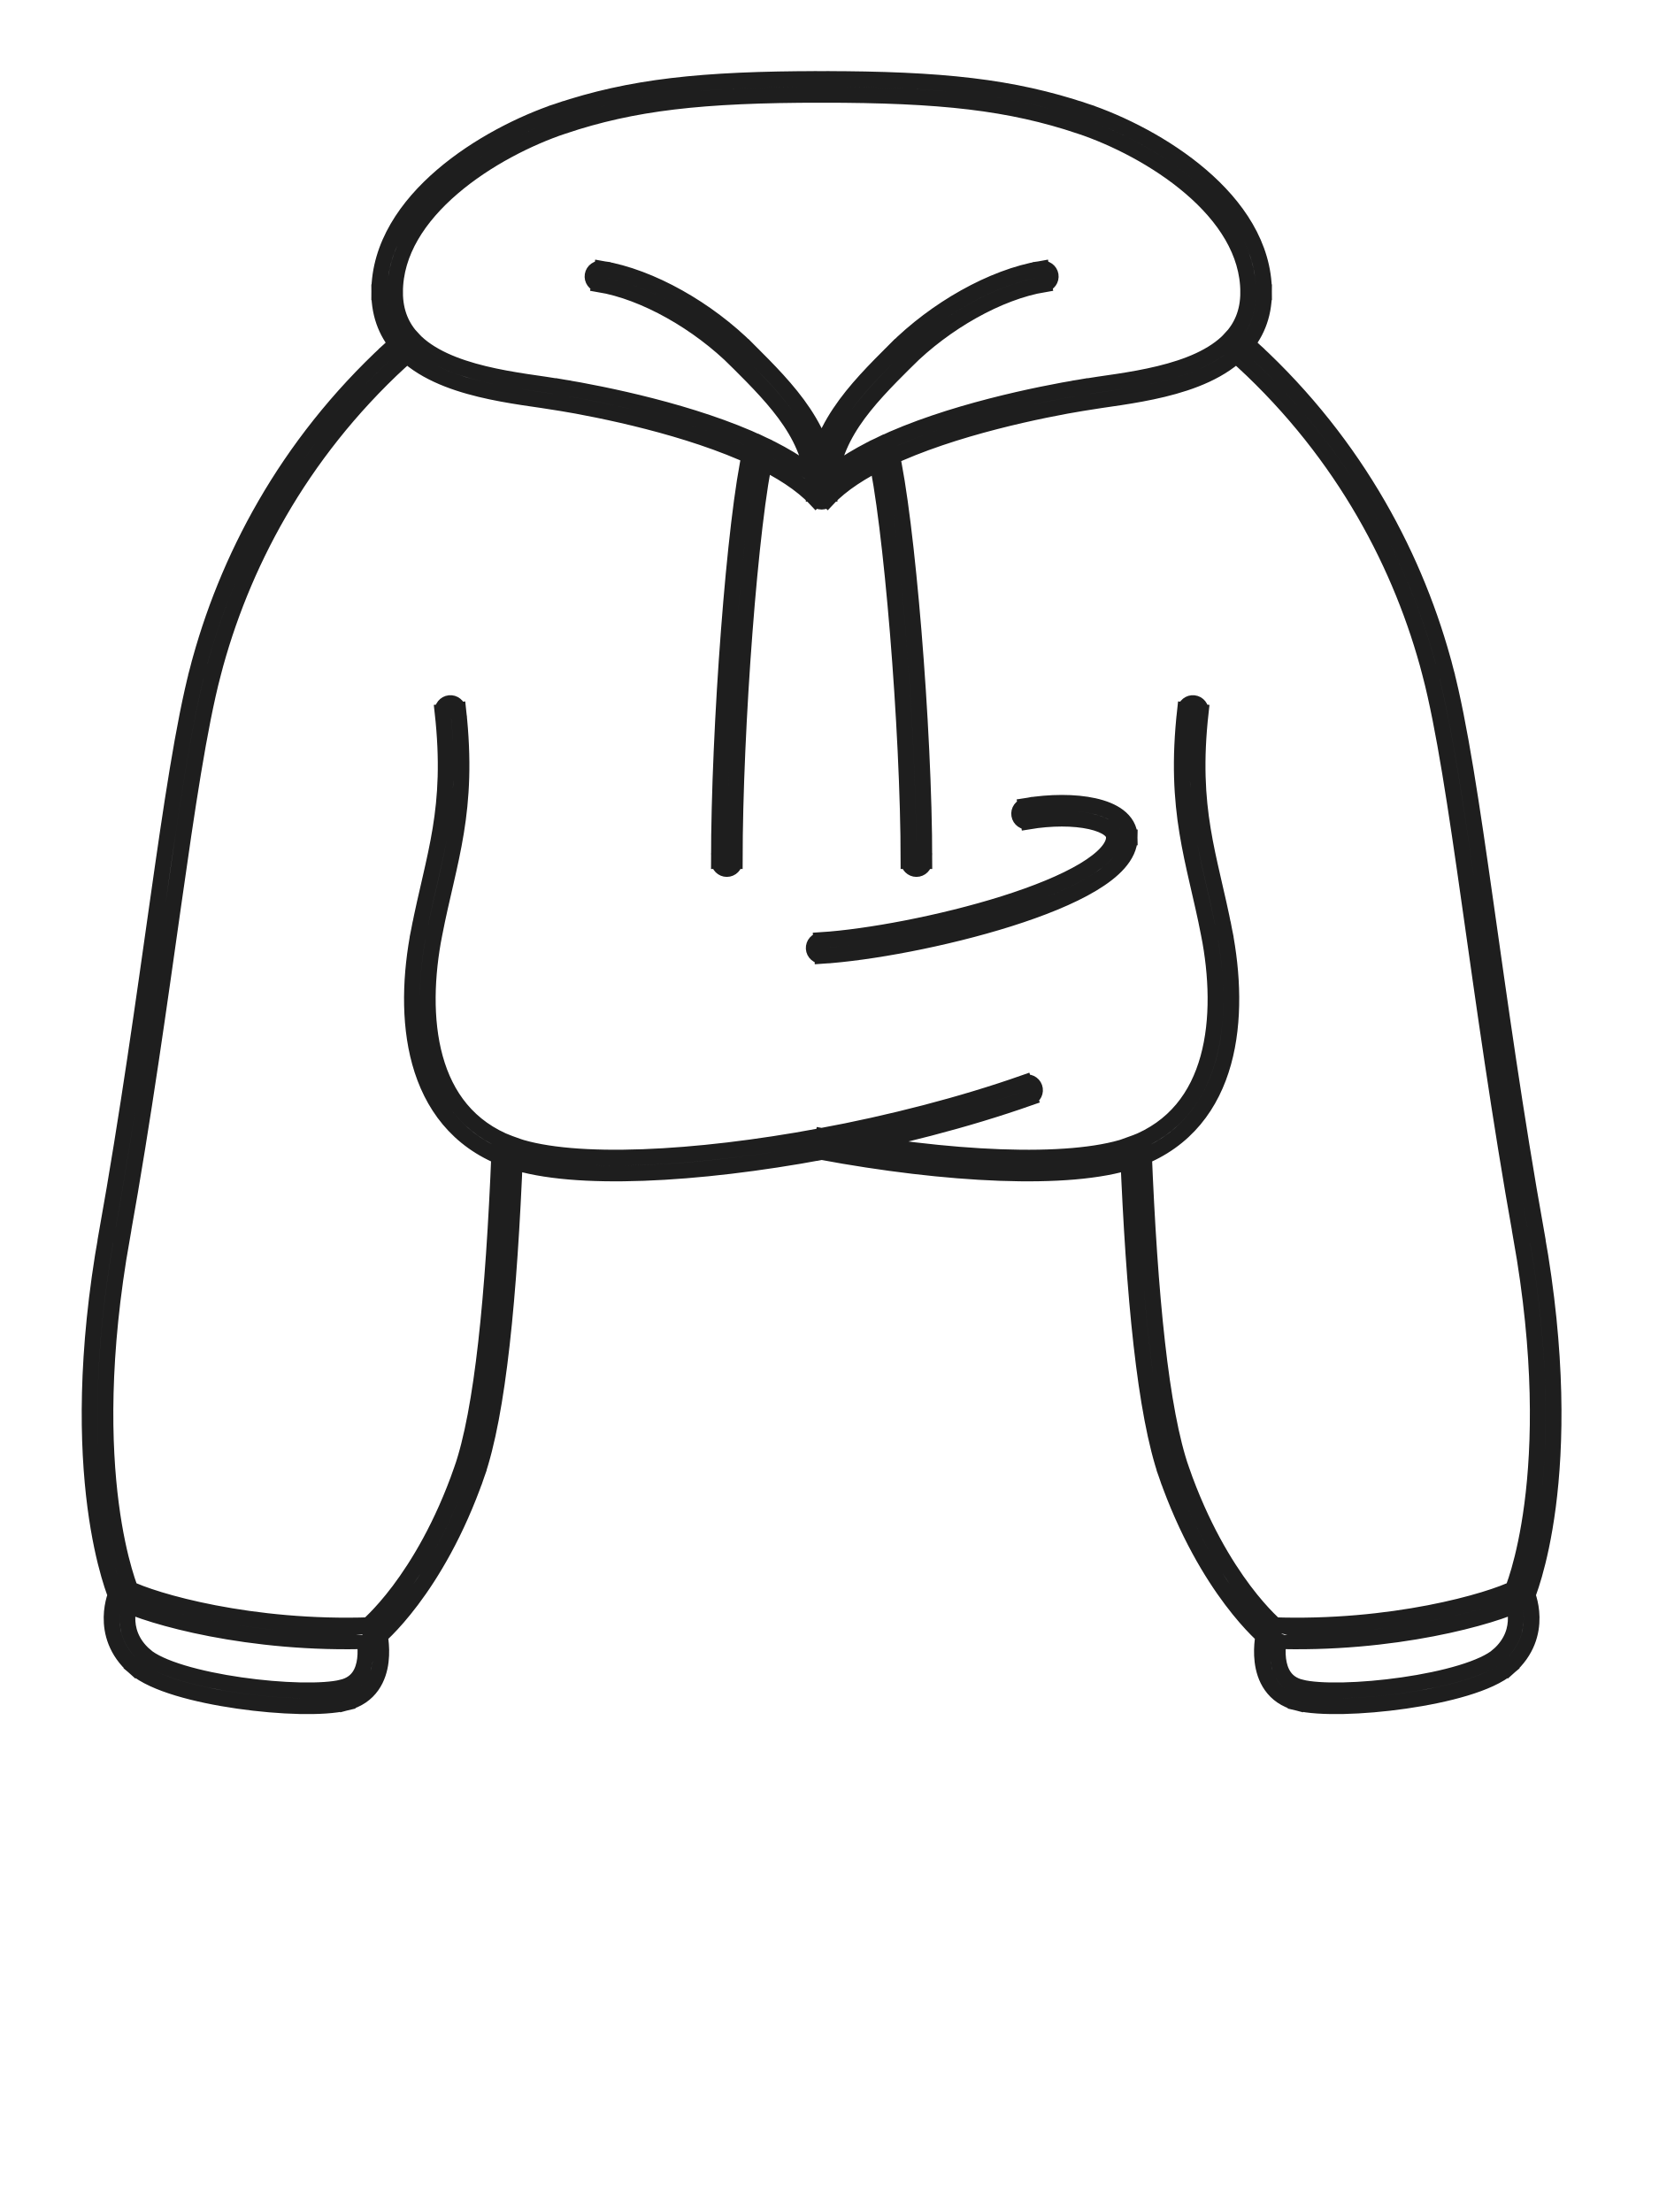
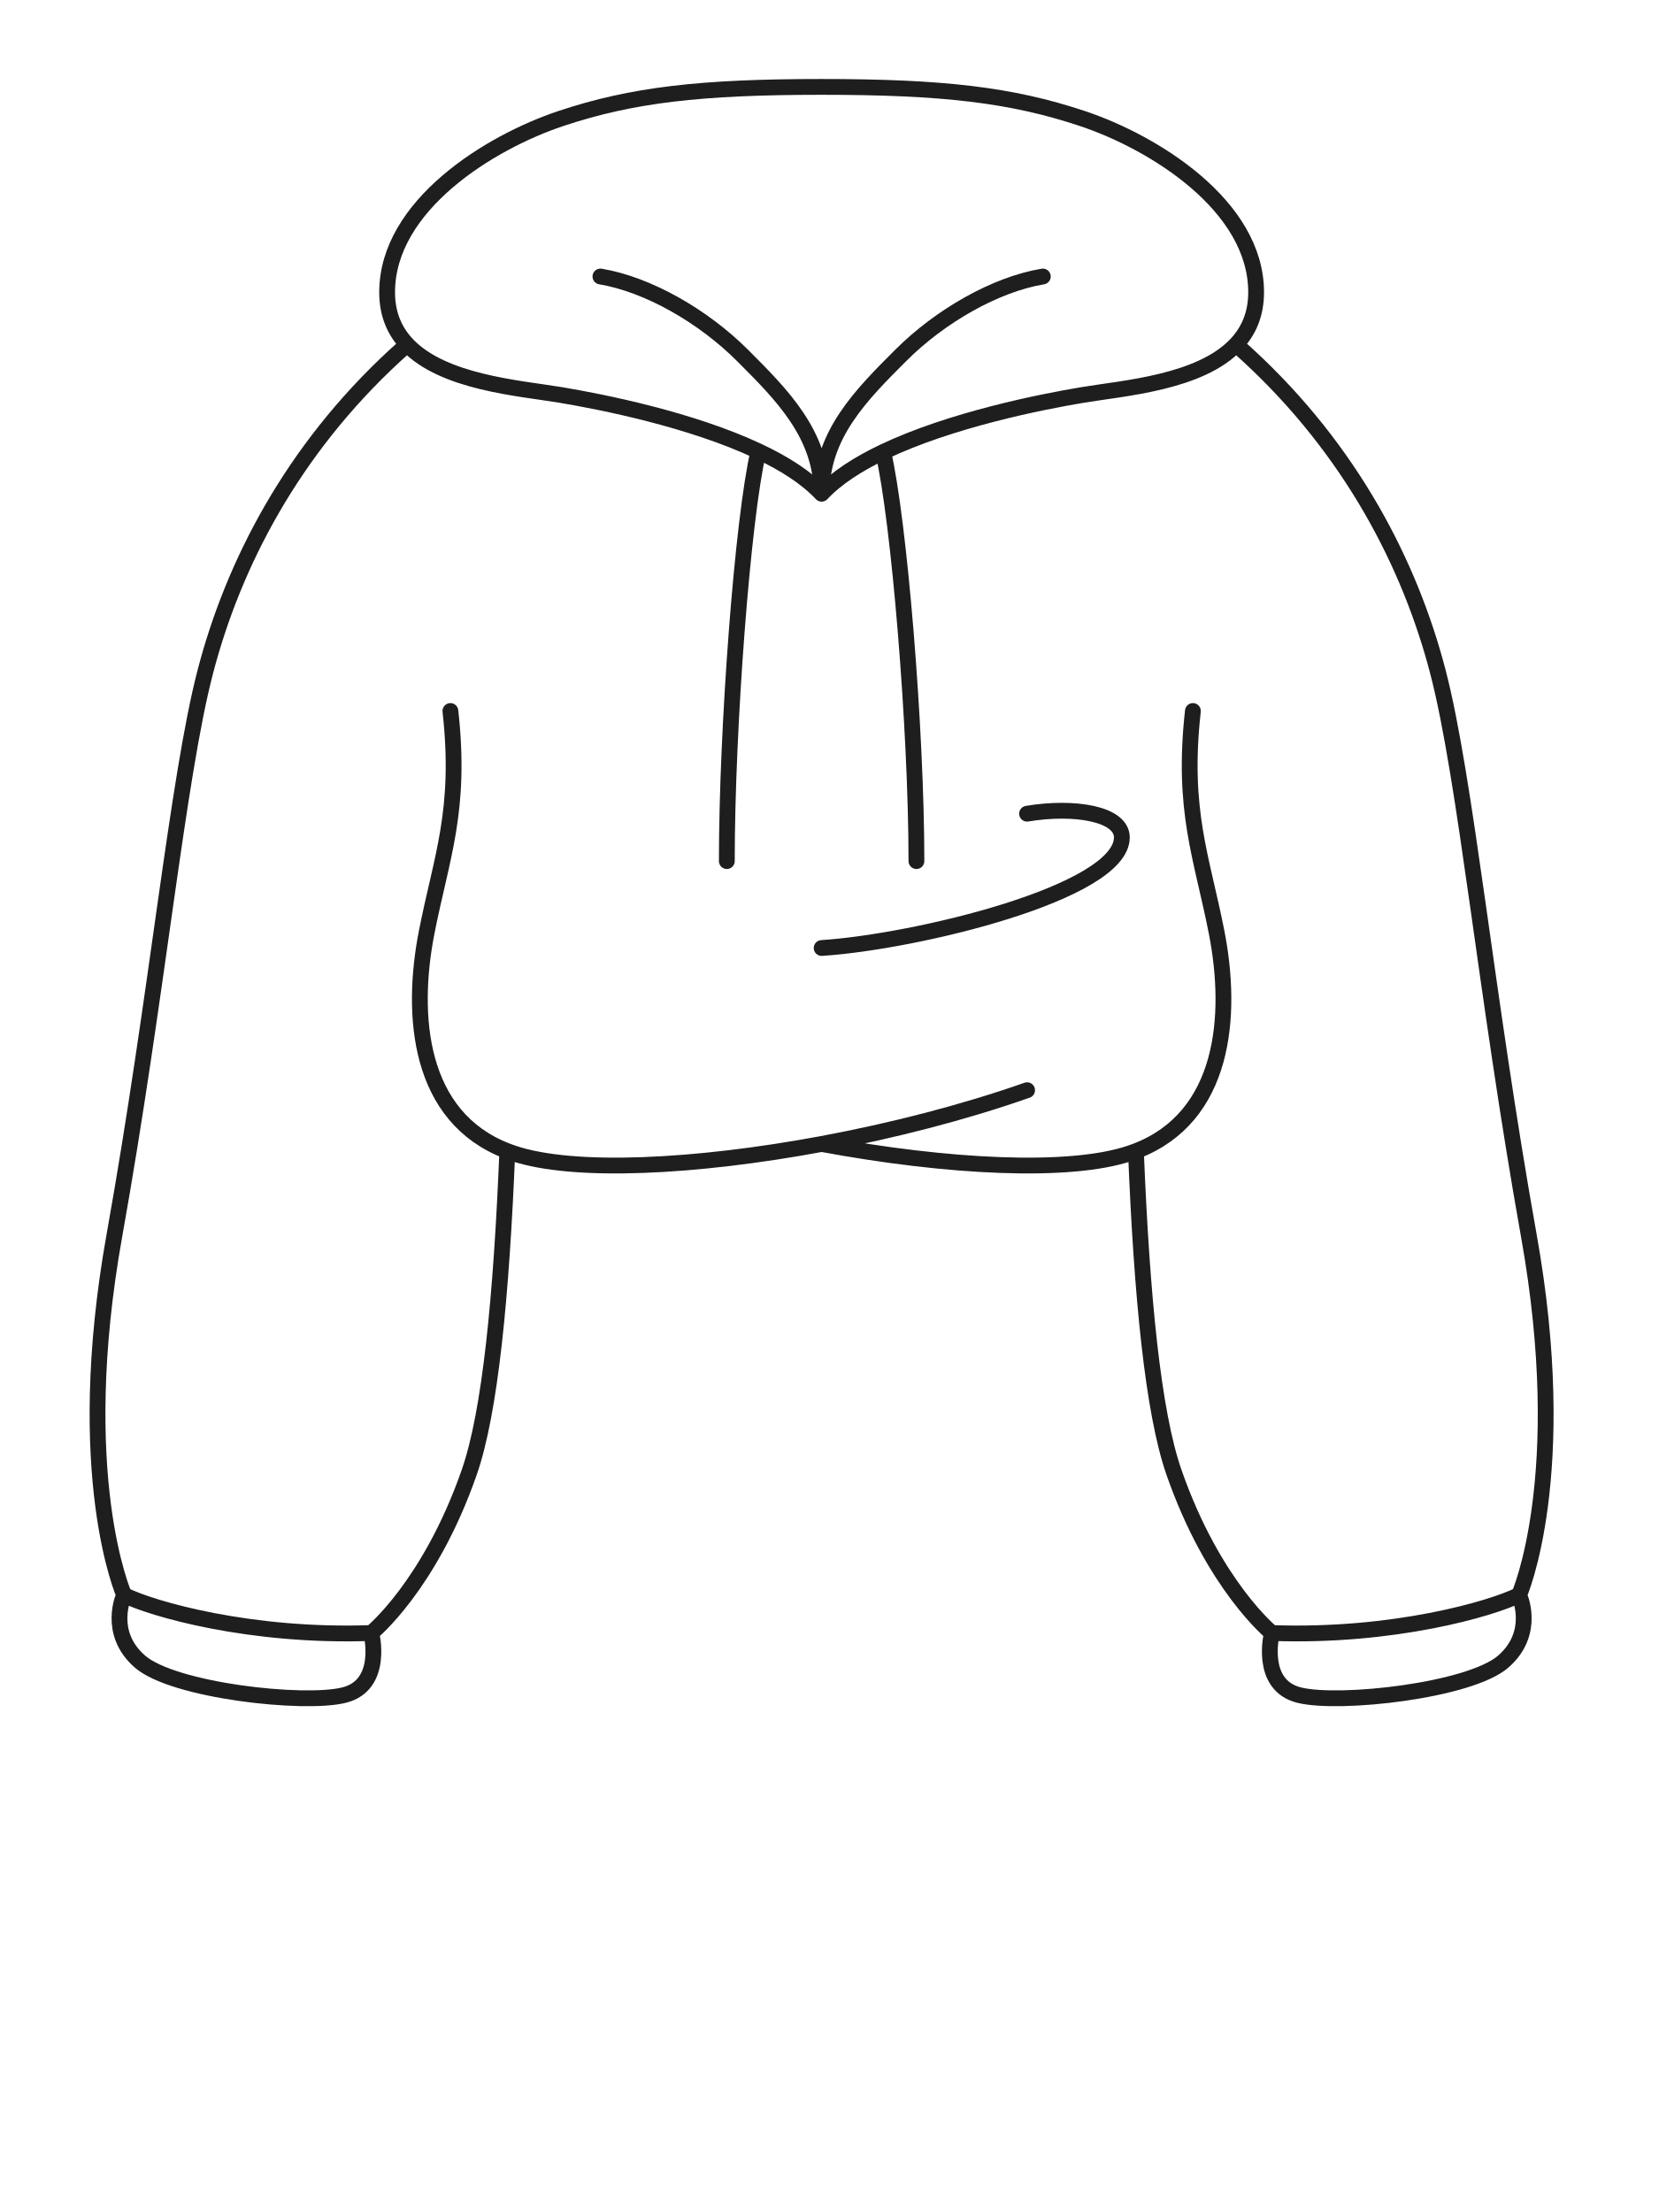
<svg xmlns="http://www.w3.org/2000/svg" width="63" height="84" viewBox="0 0 63 84" fill="none">
-   <path d="M17.402 26.967C17.383 26.802 17.235 26.683 17.07 26.702C16.906 26.72 16.787 26.868 16.805 27.033L17.402 26.967ZM16.203 35.4L16.498 35.458L16.498 35.458L16.203 35.4ZM19.503 43.8L19.409 44.084L19.409 44.084L19.503 43.8ZM45.598 27.033C45.616 26.868 45.498 26.72 45.333 26.702C45.168 26.683 45.02 26.802 45.002 26.967L45.598 27.033ZM46.2 35.4L46.494 35.342L46.494 35.342L46.2 35.4ZM42.9 43.8L42.995 44.084L42.995 44.084L42.9 43.8ZM31.202 43.442L31.147 43.147L31.147 43.147L31.202 43.442ZM31.183 35.7C31.017 35.711 30.892 35.853 30.902 36.019C30.913 36.184 31.055 36.31 31.221 36.299L31.183 35.7ZM38.952 30.604C38.789 30.631 38.678 30.786 38.706 30.949C38.733 31.113 38.888 31.223 39.051 31.196L38.952 30.604ZM39.104 41.683C39.26 41.628 39.342 41.456 39.287 41.3C39.232 41.144 39.061 41.062 38.905 41.117L39.104 41.683ZM5.311 63.095L5.113 63.321L5.113 63.321L5.311 63.095ZM13.067 64.371L12.994 64.08L12.994 64.08L13.067 64.371ZM4.346 46.905L4.05 46.852L4.05 46.852L4.346 46.905ZM7.799 25.5L7.509 25.424L7.799 25.5ZM15 13.5L14.796 13.279L14.796 13.279L15 13.5ZM17.817 55.916L17.534 55.817L17.534 55.817L17.817 55.916ZM57.089 63.095L57.287 63.321L57.287 63.321L57.089 63.095ZM49.333 64.371L49.406 64.08L49.406 64.08L49.333 64.371ZM58.054 46.905L58.35 46.852L58.35 46.852L58.054 46.905ZM54.601 25.5L54.891 25.424L54.891 25.424L54.601 25.5ZM47.4 13.5L47.604 13.279L47.604 13.279L47.4 13.5ZM44.583 55.916L44.866 55.817L44.866 55.817L44.583 55.916ZM22.85 10.204C22.687 10.177 22.532 10.287 22.505 10.45C22.478 10.614 22.588 10.768 22.752 10.796L22.85 10.204ZM31.201 18.75L30.982 18.954C31.038 19.015 31.118 19.05 31.201 19.05C31.284 19.05 31.363 19.015 31.42 18.954L31.201 18.75ZM21.301 15L21.251 15.296L21.251 15.296L21.301 15ZM21.301 4.5L21.396 4.784L21.396 4.784L21.301 4.5ZM27.301 32.7C27.301 32.865 27.435 33 27.601 33C27.767 33 27.901 32.865 27.901 32.7H27.301ZM39.65 10.796C39.813 10.768 39.924 10.614 39.897 10.45C39.87 10.287 39.715 10.177 39.551 10.204L39.65 10.796ZM41.101 15L41.051 14.704L41.051 14.704L41.101 15ZM34.501 32.7C34.501 32.865 34.635 33 34.801 33C34.967 33 35.101 32.865 35.101 32.7H34.501ZM15.462 13.082L15.68 12.876L15.68 12.876L15.462 13.082ZM43.136 43.715L43.028 43.435L43.028 43.435L43.136 43.715ZM19.265 43.714L19.372 43.434L19.265 43.714ZM16.805 27.033C17.22 30.762 16.477 32.447 15.909 35.342L16.498 35.458C17.051 32.636 17.829 30.815 17.402 26.967L16.805 27.033ZM45.002 26.967C44.574 30.815 45.352 32.636 45.905 35.458L46.494 35.342C45.926 32.447 45.183 30.762 45.598 27.033L45.002 26.967ZM42.805 43.515C41.705 43.882 40.017 44.016 37.987 43.942C35.965 43.868 33.632 43.588 31.256 43.147L31.147 43.737C33.545 44.182 35.908 44.466 37.965 44.541C40.014 44.616 41.789 44.486 42.995 44.084L42.805 43.515ZM31.221 36.299C33.015 36.185 35.889 35.655 38.317 34.889C39.53 34.506 40.65 34.06 41.471 33.568C41.882 33.322 42.232 33.057 42.482 32.772C42.732 32.487 42.902 32.16 42.902 31.8H42.302C42.302 31.964 42.225 32.156 42.031 32.376C41.838 32.596 41.545 32.824 41.163 33.053C40.4 33.51 39.331 33.94 38.137 34.317C35.748 35.07 32.922 35.59 31.183 35.7L31.221 36.299ZM42.902 31.8C42.902 31.459 42.726 31.191 42.474 30.999C42.229 30.812 41.901 30.687 41.542 30.607C40.819 30.446 39.879 30.45 38.952 30.604L39.051 31.196C39.925 31.05 40.784 31.053 41.412 31.193C41.727 31.263 41.961 31.362 42.111 31.476C42.252 31.584 42.302 31.691 42.302 31.8H42.902ZM19.409 44.084C20.614 44.486 22.389 44.616 24.438 44.541C26.496 44.466 28.859 44.182 31.256 43.737L31.147 43.147C28.772 43.588 26.439 43.867 24.416 43.941C22.386 44.016 20.698 43.882 19.598 43.515L19.409 44.084ZM31.256 43.737C33.95 43.236 36.694 42.531 39.104 41.683L38.905 41.117C36.528 41.953 33.815 42.651 31.147 43.147L31.256 43.737ZM5.113 63.321C5.48 63.641 6.079 63.898 6.753 64.102C7.437 64.309 8.239 64.472 9.043 64.588C9.849 64.704 10.664 64.773 11.377 64.789C12.084 64.804 12.715 64.768 13.139 64.662L12.994 64.08C12.65 64.166 12.085 64.204 11.391 64.189C10.704 64.174 9.913 64.107 9.129 63.994C8.345 63.881 7.574 63.723 6.926 63.527C6.268 63.328 5.773 63.101 5.508 62.869L5.113 63.321ZM4.641 46.958C5.46 42.38 6.057 38.046 6.583 34.35C7.109 30.646 7.562 27.6 8.09 25.576L7.509 25.424C6.97 27.489 6.513 30.574 5.989 34.266C5.463 37.965 4.867 42.288 4.05 46.852L4.641 46.958ZM4.712 60.568C4.987 60.447 4.987 60.447 4.987 60.447C4.987 60.447 4.987 60.447 4.987 60.447C4.987 60.447 4.987 60.447 4.987 60.447C4.987 60.447 4.986 60.446 4.986 60.446C4.986 60.444 4.984 60.442 4.983 60.438C4.98 60.431 4.975 60.419 4.968 60.403C4.955 60.371 4.936 60.321 4.911 60.253C4.862 60.118 4.793 59.913 4.714 59.636C4.555 59.084 4.359 58.248 4.213 57.126C3.921 54.884 3.829 51.499 4.641 46.958L4.05 46.852C3.227 51.453 3.318 54.9 3.618 57.204C3.768 58.355 3.971 59.221 4.137 59.801C4.22 60.092 4.294 60.311 4.348 60.459C4.375 60.533 4.397 60.589 4.412 60.627C4.42 60.647 4.426 60.661 4.43 60.672C4.433 60.677 4.434 60.681 4.436 60.684C4.436 60.685 4.437 60.687 4.437 60.688C4.437 60.688 4.438 60.688 4.438 60.689C4.438 60.689 4.438 60.689 4.438 60.689C4.438 60.69 4.438 60.69 4.712 60.568ZM8.09 25.576C9.144 21.535 11.35 17.277 15.203 13.72L14.796 13.279C10.849 16.923 8.589 21.286 7.509 25.424L8.09 25.576ZM13.139 64.662C13.592 64.549 13.911 64.312 14.121 64.014C14.328 63.721 14.421 63.386 14.457 63.084C14.494 62.782 14.477 62.498 14.452 62.291C14.44 62.188 14.425 62.102 14.413 62.041C14.407 62.011 14.401 61.986 14.398 61.969C14.396 61.96 14.394 61.953 14.393 61.949C14.392 61.946 14.392 61.944 14.391 61.942C14.391 61.942 14.391 61.941 14.391 61.94C14.391 61.94 14.391 61.94 14.39 61.94C14.39 61.94 14.39 61.939 14.39 61.939C14.39 61.939 14.39 61.939 14.1 62.013C13.809 62.088 13.809 62.087 13.809 62.087C13.809 62.087 13.809 62.087 13.809 62.087C13.809 62.087 13.809 62.087 13.809 62.087C13.809 62.087 13.809 62.087 13.809 62.087C13.809 62.088 13.809 62.088 13.809 62.09C13.81 62.092 13.811 62.096 13.812 62.102C13.815 62.114 13.819 62.133 13.824 62.157C13.834 62.206 13.846 62.277 13.857 62.364C13.878 62.54 13.891 62.773 13.862 63.012C13.832 63.252 13.763 63.482 13.632 63.667C13.505 63.847 13.31 64.001 12.994 64.08L13.139 64.662ZM14.1 62.013C14.288 62.247 14.288 62.247 14.288 62.247C14.288 62.247 14.288 62.247 14.289 62.246C14.289 62.246 14.289 62.246 14.289 62.246C14.29 62.245 14.29 62.245 14.291 62.244C14.293 62.243 14.295 62.241 14.297 62.239C14.303 62.235 14.31 62.229 14.319 62.221C14.338 62.205 14.365 62.182 14.399 62.151C14.466 62.09 14.563 61.999 14.682 61.878C14.922 61.635 15.254 61.267 15.633 60.763C16.391 59.755 17.336 58.204 18.1 56.015L17.534 55.817C16.791 57.943 15.877 59.44 15.154 60.403C14.792 60.884 14.477 61.231 14.255 61.457C14.144 61.57 14.056 61.652 13.997 61.706C13.967 61.732 13.945 61.752 13.93 61.764C13.923 61.77 13.918 61.775 13.915 61.777C13.913 61.778 13.912 61.779 13.912 61.78C13.911 61.78 13.911 61.78 13.911 61.78C13.911 61.78 13.911 61.78 13.911 61.78C13.911 61.78 13.911 61.78 13.911 61.78C13.911 61.78 13.911 61.78 14.1 62.013ZM5.508 62.869C4.955 62.385 4.831 61.845 4.838 61.422C4.841 61.207 4.879 61.021 4.917 60.889C4.935 60.824 4.953 60.772 4.966 60.739C4.973 60.722 4.978 60.71 4.981 60.702C4.983 60.699 4.984 60.696 4.984 60.695C4.985 60.694 4.985 60.694 4.985 60.694C4.985 60.694 4.985 60.694 4.984 60.694C4.984 60.694 4.984 60.695 4.984 60.695C4.984 60.695 4.984 60.695 4.984 60.695C4.984 60.695 4.984 60.695 4.712 60.568C4.441 60.441 4.441 60.441 4.44 60.441C4.44 60.441 4.44 60.442 4.44 60.442C4.44 60.442 4.44 60.442 4.44 60.442C4.44 60.443 4.439 60.444 4.439 60.444C4.438 60.446 4.438 60.447 4.437 60.45C4.435 60.454 4.432 60.46 4.429 60.467C4.423 60.481 4.415 60.5 4.406 60.524C4.388 60.573 4.364 60.641 4.339 60.726C4.292 60.895 4.242 61.134 4.238 61.412C4.228 61.977 4.403 62.7 5.113 63.321L5.508 62.869ZM4.577 60.836C5.128 61.114 6.357 61.524 8.012 61.843C9.675 62.164 11.787 62.397 14.111 62.313L14.089 61.714C11.817 61.796 9.751 61.567 8.126 61.254C6.494 60.939 5.327 60.543 4.848 60.3L4.577 60.836ZM56.892 62.869C56.627 63.101 56.132 63.328 55.474 63.527C54.826 63.723 54.055 63.881 53.271 63.994C52.487 64.107 51.697 64.174 51.009 64.189C50.315 64.204 49.75 64.166 49.406 64.08L49.261 64.662C49.685 64.768 50.316 64.804 51.023 64.789C51.736 64.773 52.551 64.704 53.357 64.588C54.161 64.472 54.963 64.309 55.647 64.102C56.322 63.898 56.92 63.641 57.287 63.321L56.892 62.869ZM58.35 46.852C57.533 42.288 56.937 37.965 56.411 34.266C55.887 30.574 55.43 27.489 54.891 25.424L54.31 25.576C54.838 27.6 55.291 30.646 55.817 34.35C56.343 38.046 56.941 42.38 57.759 46.958L58.35 46.852ZM57.688 60.568C57.962 60.69 57.962 60.69 57.962 60.689C57.962 60.689 57.962 60.689 57.962 60.689C57.962 60.688 57.963 60.688 57.963 60.688C57.963 60.687 57.964 60.685 57.964 60.684C57.966 60.681 57.968 60.677 57.97 60.672C57.974 60.661 57.98 60.647 57.988 60.627C58.004 60.589 58.025 60.533 58.052 60.459C58.106 60.311 58.18 60.092 58.263 59.801C58.429 59.221 58.632 58.355 58.782 57.204C59.082 54.9 59.173 51.453 58.35 46.852L57.759 46.958C58.571 51.499 58.479 54.884 58.187 57.126C58.041 58.248 57.845 59.084 57.687 59.636C57.607 59.913 57.538 60.118 57.489 60.253C57.464 60.321 57.445 60.371 57.432 60.403C57.425 60.419 57.42 60.431 57.417 60.438C57.416 60.442 57.414 60.444 57.414 60.446C57.413 60.446 57.413 60.447 57.413 60.447C57.413 60.447 57.413 60.447 57.413 60.447C57.413 60.447 57.413 60.447 57.413 60.447C57.413 60.447 57.413 60.447 57.688 60.568ZM54.891 25.424C53.811 21.286 51.551 16.923 47.604 13.279L47.197 13.72C51.05 17.277 53.256 21.535 54.31 25.576L54.891 25.424ZM49.406 64.08C49.09 64.001 48.895 63.847 48.769 63.667C48.637 63.482 48.568 63.252 48.538 63.012C48.509 62.773 48.522 62.54 48.543 62.364C48.554 62.277 48.566 62.206 48.576 62.157C48.581 62.133 48.585 62.114 48.587 62.102C48.589 62.096 48.59 62.092 48.59 62.09C48.591 62.088 48.591 62.088 48.591 62.087C48.591 62.087 48.591 62.087 48.591 62.087C48.591 62.087 48.591 62.087 48.591 62.087C48.591 62.087 48.591 62.087 48.591 62.087C48.591 62.087 48.591 62.088 48.3 62.013C48.01 61.939 48.01 61.939 48.01 61.939C48.01 61.939 48.01 61.94 48.01 61.94C48.009 61.94 48.009 61.94 48.009 61.94C48.009 61.941 48.009 61.942 48.009 61.942C48.008 61.944 48.008 61.946 48.007 61.949C48.006 61.953 48.005 61.96 48.002 61.969C47.999 61.986 47.993 62.011 47.987 62.041C47.975 62.102 47.96 62.188 47.948 62.291C47.923 62.498 47.906 62.782 47.943 63.084C47.98 63.386 48.072 63.721 48.279 64.014C48.489 64.312 48.808 64.549 49.261 64.662L49.406 64.08ZM48.3 62.013C48.489 61.78 48.489 61.78 48.489 61.78C48.489 61.78 48.489 61.78 48.489 61.78C48.489 61.78 48.489 61.78 48.489 61.78C48.489 61.78 48.489 61.78 48.489 61.78C48.488 61.779 48.487 61.778 48.485 61.777C48.482 61.775 48.477 61.77 48.47 61.764C48.455 61.752 48.433 61.732 48.403 61.706C48.344 61.652 48.256 61.57 48.145 61.457C47.923 61.231 47.608 60.884 47.246 60.403C46.523 59.44 45.609 57.943 44.866 55.817L44.3 56.015C45.064 58.204 46.009 59.755 46.767 60.763C47.146 61.267 47.478 61.635 47.718 61.878C47.837 61.999 47.934 62.09 48.001 62.151C48.035 62.182 48.062 62.205 48.081 62.221C48.09 62.229 48.097 62.235 48.102 62.239C48.105 62.241 48.107 62.243 48.109 62.244C48.11 62.245 48.11 62.245 48.111 62.246C48.111 62.246 48.111 62.246 48.111 62.246C48.112 62.247 48.112 62.247 48.112 62.247C48.112 62.247 48.112 62.247 48.3 62.013ZM57.287 63.321C57.997 62.7 58.172 61.977 58.162 61.412C58.158 61.134 58.108 60.895 58.06 60.726C58.036 60.641 58.013 60.573 57.994 60.524C57.985 60.5 57.977 60.481 57.971 60.467C57.968 60.46 57.965 60.454 57.963 60.45C57.962 60.447 57.962 60.446 57.961 60.444C57.961 60.444 57.96 60.443 57.96 60.442C57.96 60.442 57.96 60.442 57.96 60.442C57.96 60.442 57.96 60.441 57.96 60.441C57.959 60.441 57.959 60.441 57.688 60.568C57.416 60.695 57.416 60.695 57.416 60.695C57.416 60.695 57.416 60.695 57.416 60.695C57.416 60.695 57.416 60.694 57.416 60.694C57.416 60.694 57.415 60.694 57.415 60.694C57.415 60.694 57.416 60.694 57.416 60.695C57.416 60.696 57.417 60.699 57.419 60.702C57.422 60.71 57.427 60.722 57.434 60.739C57.447 60.772 57.465 60.824 57.483 60.889C57.52 61.021 57.559 61.207 57.562 61.422C57.569 61.845 57.445 62.385 56.892 62.869L57.287 63.321ZM57.552 60.3C57.073 60.543 55.906 60.939 54.274 61.254C52.65 61.567 50.583 61.796 48.311 61.714L48.289 62.313C50.613 62.397 52.725 62.164 54.388 61.843C56.044 61.524 57.272 61.114 57.823 60.836L57.552 60.3ZM22.752 10.796C24.476 11.083 26.522 12.245 27.989 13.712L28.413 13.288C26.88 11.755 24.726 10.516 22.85 10.204L22.752 10.796ZM27.989 13.712C29.506 15.229 30.901 16.643 30.901 18.75L31.501 18.75C31.501 16.356 29.896 14.771 28.413 13.288L27.989 13.712ZM15.001 11.1C15.001 9.575 15.903 8.225 17.183 7.128C18.461 6.033 20.075 5.225 21.396 4.784L21.206 4.215C19.827 4.675 18.141 5.517 16.793 6.672C15.449 7.824 14.401 9.325 14.401 11.1H15.001ZM21.396 4.784C24.051 3.899 26.625 3.6 31.201 3.6V3C26.599 3 23.95 3.3 21.206 4.215L21.396 4.784ZM28.509 17.067C28.203 18.368 27.901 21.021 27.677 23.961C27.451 26.909 27.301 30.17 27.301 32.7H27.901C27.901 30.189 28.05 26.944 28.275 24.007C28.5 21.062 28.799 18.454 29.093 17.204L28.509 17.067ZM39.551 10.204C37.676 10.516 35.522 11.754 33.989 13.288L34.413 13.712C35.88 12.245 37.926 11.083 39.65 10.796L39.551 10.204ZM33.989 13.288C32.506 14.771 30.901 16.356 30.901 18.75L31.501 18.75C31.501 16.643 32.896 15.229 34.413 13.712L33.989 13.288ZM48.001 11.1C48.001 9.325 46.953 7.824 45.608 6.672C44.261 5.517 42.575 4.675 41.196 4.215L41.006 4.784C42.327 5.225 43.941 6.033 45.218 7.128C46.499 8.225 47.401 9.575 47.401 11.1H48.001ZM41.196 4.215C38.451 3.3 35.803 3 31.201 3V3.6C35.776 3.6 38.35 3.899 41.006 4.784L41.196 4.215ZM33.245 17.235C33.539 18.485 33.854 21.088 34.095 24.024C34.335 26.953 34.501 30.191 34.501 32.7H35.101C35.101 30.169 34.934 26.915 34.693 23.975C34.452 21.041 34.135 18.397 33.829 17.097L33.245 17.235ZM21.251 15.296C22.785 15.552 26.155 16.219 28.673 17.407L28.929 16.864C26.331 15.639 22.89 14.961 21.35 14.704L21.251 15.296ZM28.673 17.407C29.629 17.858 30.44 18.375 30.982 18.954L31.42 18.545C30.805 17.886 29.916 17.33 28.929 16.864L28.673 17.407ZM41.051 14.704C39.499 14.963 36.013 15.65 33.407 16.895L33.666 17.437C36.19 16.23 39.603 15.554 41.15 15.296L41.051 14.704ZM33.407 16.895C32.447 17.355 31.584 17.9 30.982 18.545L31.42 18.954C31.949 18.388 32.736 17.881 33.666 17.437L33.407 16.895ZM14.401 11.1C14.401 12.02 14.723 12.736 15.244 13.288L15.68 12.876C15.262 12.434 15.001 11.864 15.001 11.1H14.401ZM15.244 13.288C15.991 14.078 17.127 14.509 18.232 14.777C19.336 15.046 20.487 15.168 21.251 15.296L21.35 14.704C20.534 14.568 19.451 14.456 18.374 14.194C17.297 13.932 16.304 13.536 15.68 12.876L15.244 13.288ZM15.203 13.72C15.356 13.579 15.508 13.441 15.661 13.306L15.263 12.857C15.107 12.995 14.952 13.136 14.796 13.279L15.203 13.72ZM47.401 11.1C47.401 11.864 47.139 12.434 46.721 12.876L47.157 13.289C47.679 12.737 48.001 12.02 48.001 11.1H47.401ZM46.721 12.876C46.097 13.536 45.104 13.933 44.027 14.194C42.95 14.456 41.867 14.568 41.051 14.704L41.15 15.296C41.914 15.168 43.065 15.046 44.169 14.777C45.274 14.509 46.41 14.079 47.157 13.289L46.721 12.876ZM47.604 13.279C47.449 13.136 47.293 12.996 47.138 12.858L46.74 13.307C46.892 13.442 47.044 13.58 47.197 13.72L47.604 13.279ZM44.866 55.817C44.084 53.575 43.658 49.212 43.435 43.703L42.836 43.728C43.058 49.219 43.482 53.674 44.3 56.015L44.866 55.817ZM45.905 35.458C46.212 37.022 46.284 38.727 45.879 40.186C45.478 41.633 44.612 42.83 43.028 43.435L43.243 43.996C45.038 43.31 46.016 41.939 46.458 40.346C46.896 38.765 46.811 36.958 46.494 35.342L45.905 35.458ZM43.028 43.435C42.956 43.463 42.881 43.49 42.805 43.515L42.995 44.084C43.079 44.056 43.161 44.027 43.243 43.996L43.028 43.435ZM18.1 56.015C18.918 53.673 19.342 49.218 19.564 43.726L18.965 43.702C18.742 49.212 18.317 53.575 17.534 55.817L18.1 56.015ZM15.909 35.342C15.592 36.957 15.507 38.764 15.945 40.345C16.387 41.937 17.364 43.308 19.157 43.995L19.372 43.434C17.79 42.828 16.924 41.631 16.523 40.184C16.119 38.726 16.191 37.022 16.498 35.458L15.909 35.342ZM19.157 43.995C19.239 44.026 19.323 44.056 19.409 44.084L19.598 43.515C19.521 43.489 19.446 43.462 19.372 43.434L19.157 43.995Z" stroke="#1E1E1E" stroke-width="0.6" />
+   <path d="M17.104 27C17.525 30.789 16.764 32.541 16.203 35.4C15.58 38.579 15.889 42.422 19.265 43.714M45.3 27C44.879 30.789 45.639 32.541 46.2 35.4C46.823 38.58 46.514 42.424 43.136 43.715M31.202 43.442C35.975 44.328 40.594 44.568 42.9 43.8C42.98 43.773 43.059 43.745 43.136 43.715M31.202 43.442C26.429 44.328 21.809 44.568 19.503 43.8C19.422 43.773 19.343 43.744 19.265 43.714M31.202 43.442C33.882 42.944 36.611 42.242 39.004 41.4M31.202 36C34.735 35.775 42.602 33.9 42.602 31.8C42.602 30.9 40.802 30.6 39.002 30.9M4.712 60.568C4.712 60.568 2.711 56.047 4.346 46.905C5.981 37.763 6.733 29.589 7.799 25.5C8.866 21.41 11.1 17.1 15 13.5C15.154 13.358 15.308 13.218 15.462 13.082M4.712 60.568C4.712 60.568 4.047 61.99 5.311 63.095C6.574 64.2 11.53 64.755 13.067 64.371C14.604 63.987 14.1 62.013 14.1 62.013M4.712 60.568C5.742 61.089 9.504 62.18 14.1 62.013M14.1 62.013C14.1 62.013 16.31 60.231 17.817 55.916C18.617 53.624 19.042 49.215 19.265 43.714M57.688 60.568C57.688 60.568 59.69 56.047 58.054 46.905C56.419 37.763 55.667 29.589 54.601 25.5C53.534 21.41 51.3 17.1 47.4 13.5C47.246 13.358 47.093 13.219 46.939 13.082M57.688 60.568C57.688 60.568 58.353 61.99 57.089 63.095C55.826 64.2 50.87 64.755 49.333 64.371C47.796 63.987 48.3 62.013 48.3 62.013M57.688 60.568C56.658 61.089 52.896 62.18 48.3 62.013M48.3 62.013C48.3 62.013 46.09 60.231 44.583 55.916C43.783 53.624 43.358 49.216 43.136 43.715M22.801 10.5C24.601 10.8 26.701 12 28.201 13.5C29.701 15 31.201 16.5 31.201 18.75M31.201 18.75C31.201 16.5 32.701 15 34.201 13.5C35.701 12 37.801 10.8 39.601 10.5M31.201 18.75C30.622 18.13 29.773 17.594 28.801 17.136M31.201 18.75C31.766 18.144 32.592 17.618 33.537 17.166M28.801 17.136C28.201 19.686 27.601 27.66 27.601 32.7M28.801 17.136C26.243 15.929 22.838 15.256 21.301 15C19.721 14.736 16.833 14.532 15.462 13.082M33.537 17.166C34.137 19.716 34.801 27.66 34.801 32.7M33.537 17.166C36.102 15.94 39.551 15.258 41.101 15C42.68 14.736 45.568 14.532 46.939 13.082M15.462 13.082C14.992 12.585 14.701 11.942 14.701 11.1C14.701 7.8 18.601 5.4 21.301 4.5C24.001 3.6 26.612 3.3 31.201 3.3C35.79 3.3 38.401 3.6 41.101 4.5C43.801 5.4 47.701 7.8 47.701 11.1C47.701 11.942 47.409 12.585 46.939 13.082" stroke="#1E1E1E" stroke-width="0.6" stroke-linecap="round" />
</svg>
